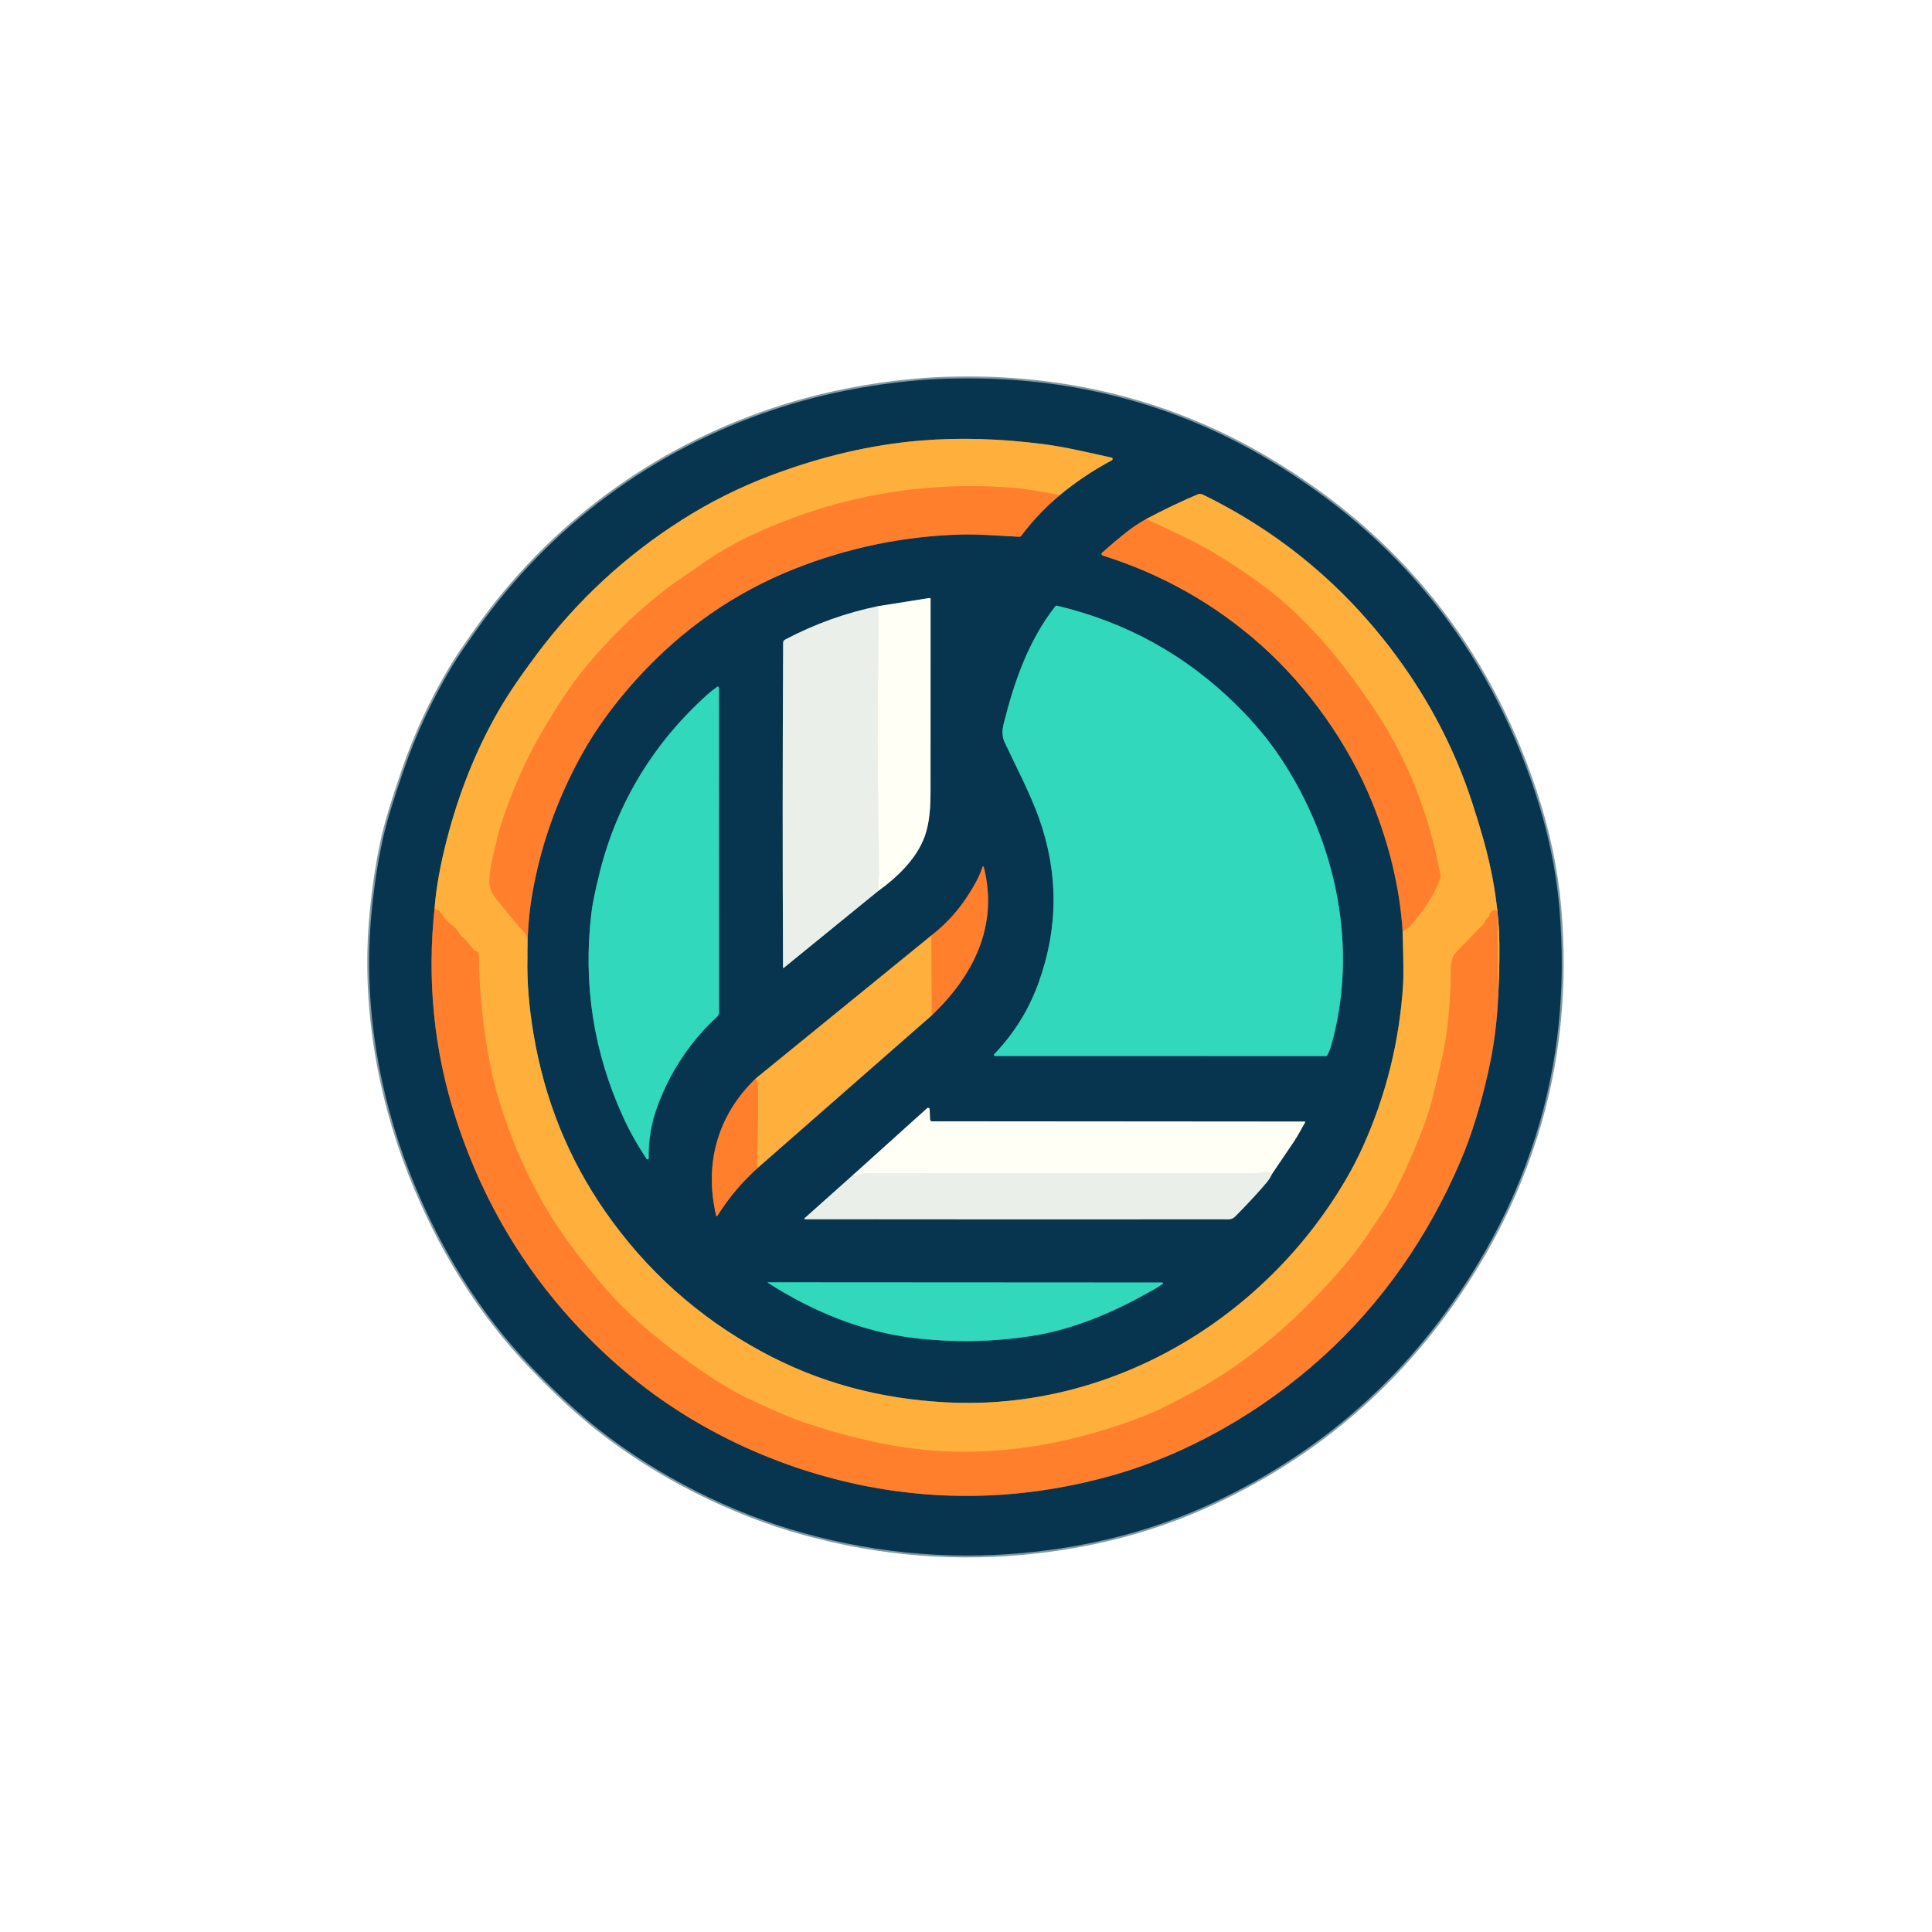
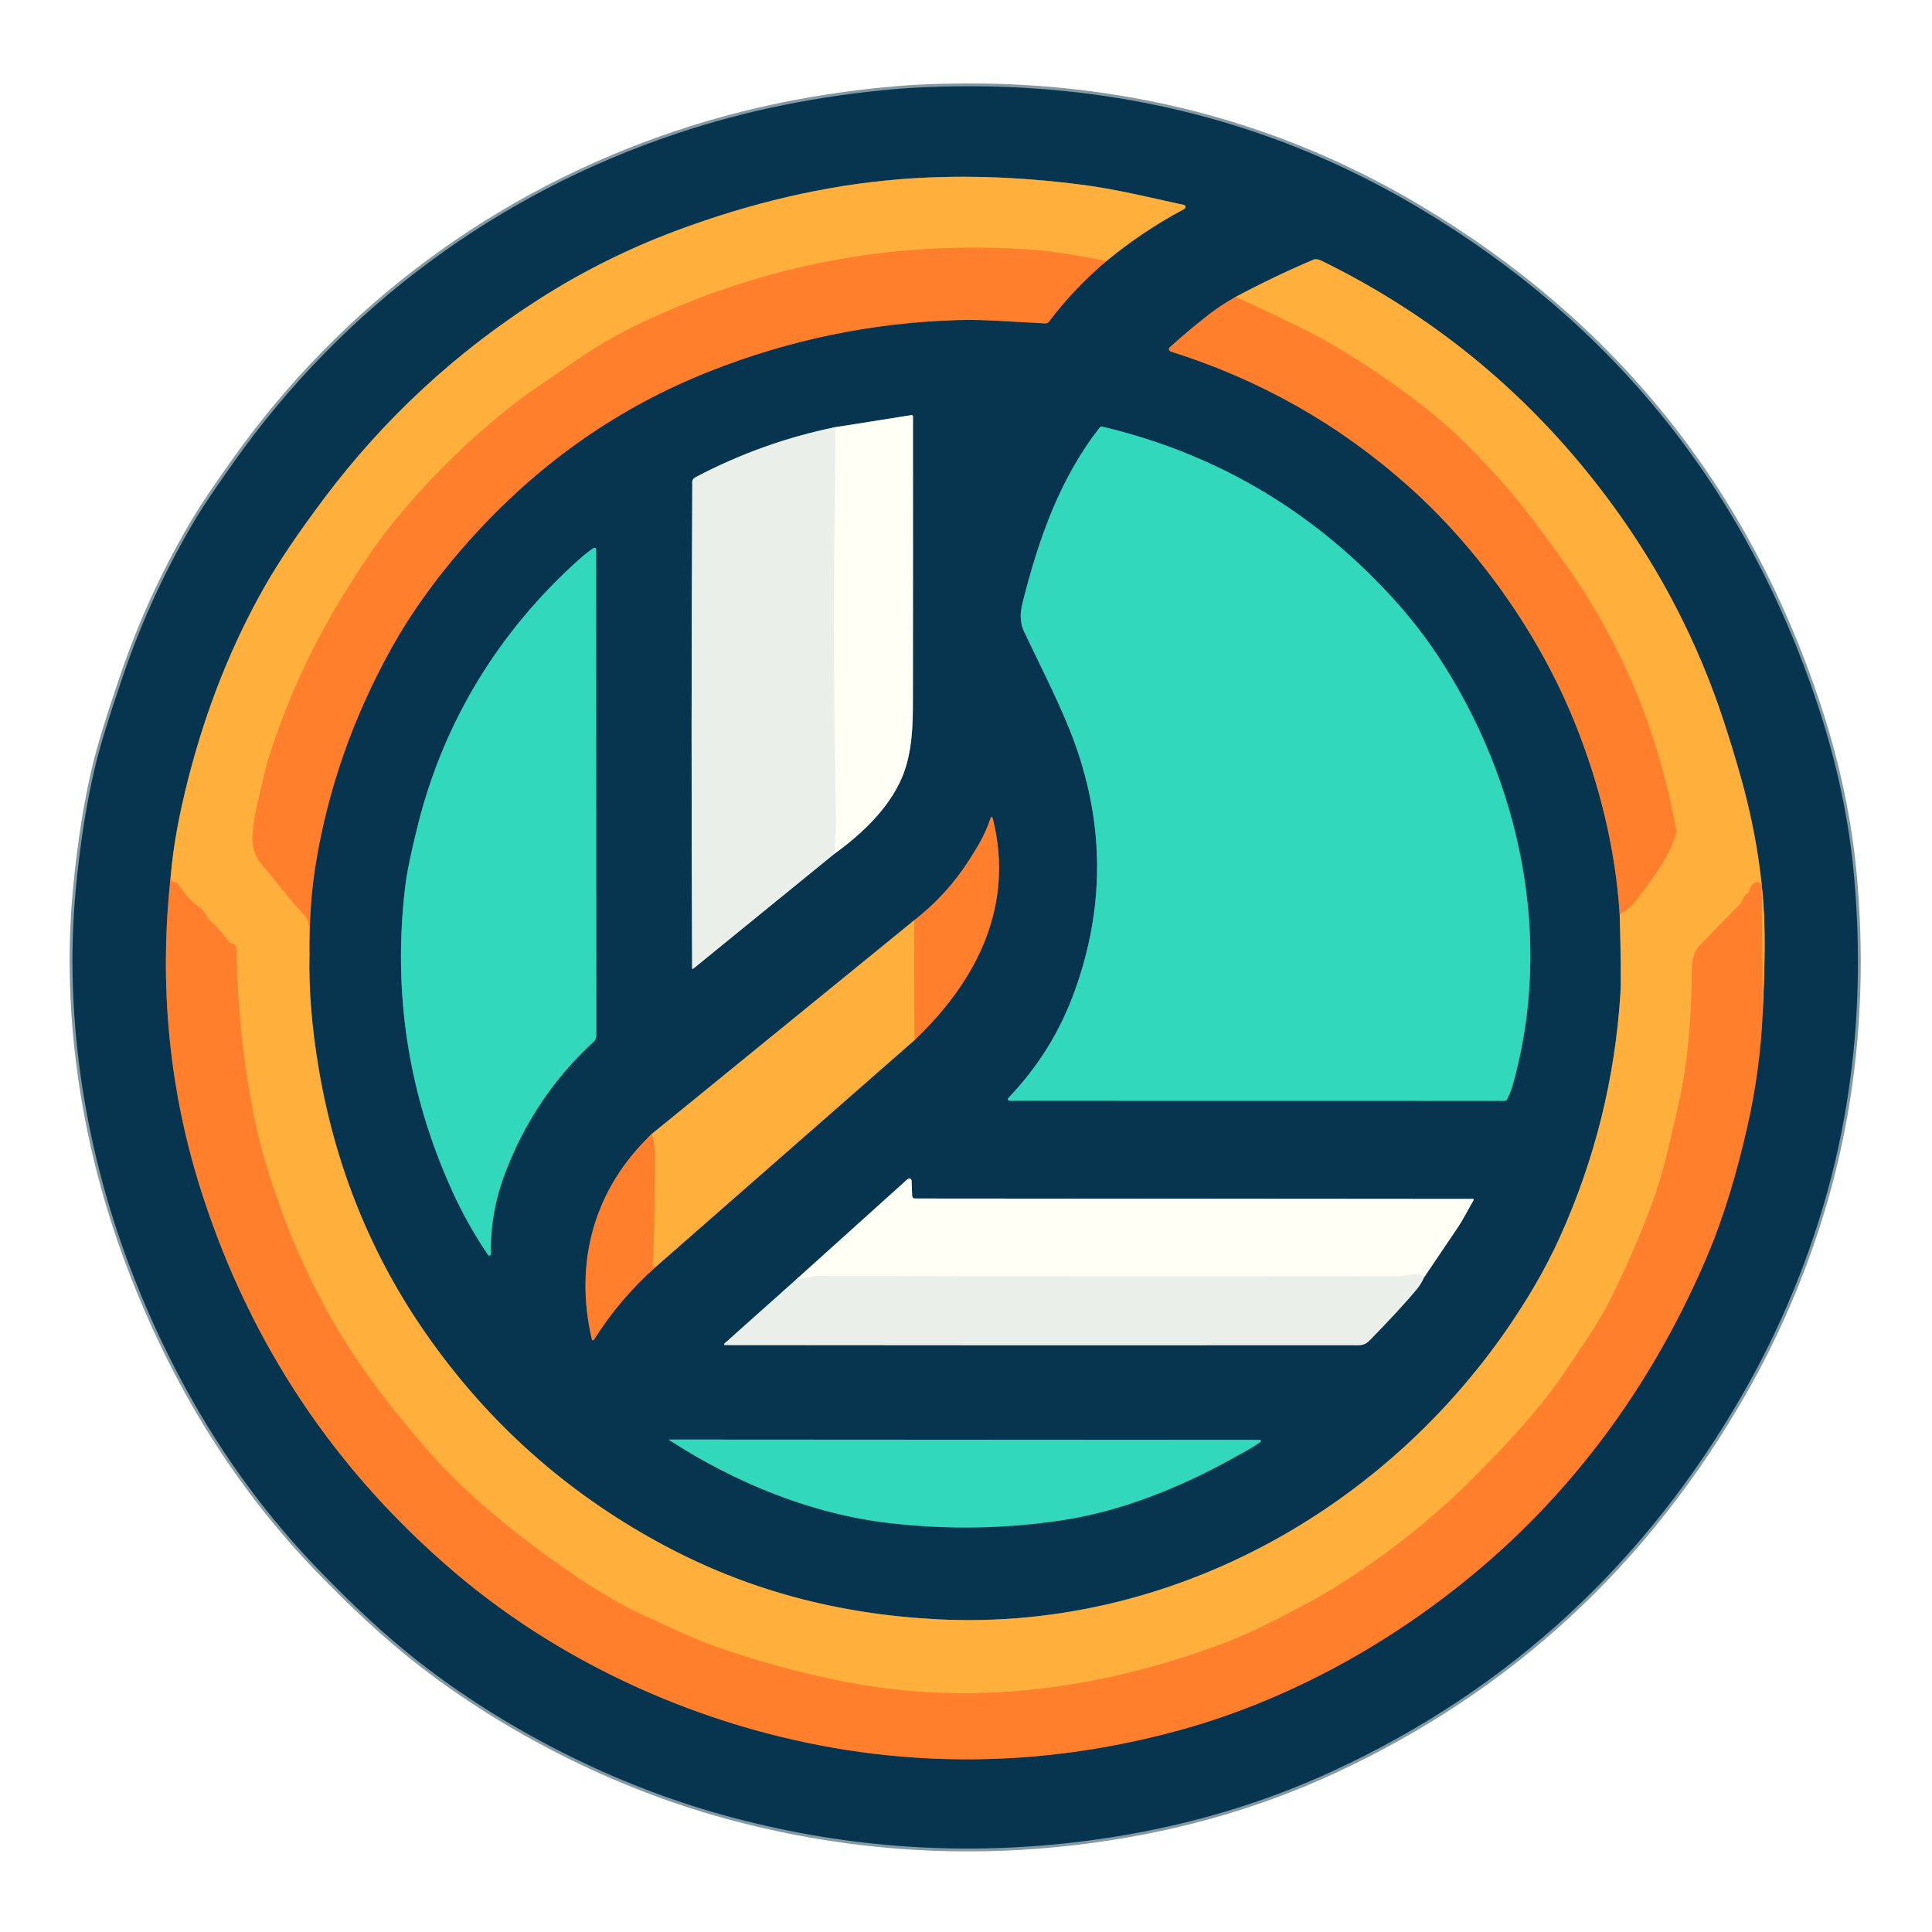
- <svg xmlns="http://www.w3.org/2000/svg" version="1.1" viewBox="0.00 0.00 1024.00 1024.00">
+ <svg xmlns="http://www.w3.org/2000/svg" version="1.1" viewBox="170.00 170.00 684.00 684.00">
  <g stroke-width="2.00" fill="none" stroke-linecap="butt">
    <path stroke="#839aa3" vector-effect="non-scaling-stroke" d="   M 426.13 812.62   Q 487.42 829.56 550.26 822.27   Q 599.95 816.51 642.49 796.74   Q 735.71 753.43 787.35 662.92   Q 803.83 634.04 813.87 602.32   C 826.34 562.91 830.06 522.22 826.48 481.00   Q 823.85 450.71 813.55 419.58   Q 775.59 304.86 671.92 243.32   Q 605.88 204.12 527.24 200.82   C 516.35 200.36 500.02 200.42 487.60 201.48   Q 446.43 204.98 409.74 217.23   C 346.18 238.44 291.61 278.69 252.73 333.67   Q 243.19 347.16 239.79 352.80   Q 223.76 379.43 213.70 408.84   Q 206.30 430.44 203.72 441.24   Q 199.14 460.43 196.86 484.53   C 192.47 530.86 200.33 578.77 217.30 621.98   C 232.55 660.81 253.70 695.47 282.15 725.10   Q 301.38 745.13 317.93 758.09   C 348.75 782.22 387.21 801.87 426.13 812.62" />
    <path stroke="#835a3e" vector-effect="non-scaling-stroke" d="   M 230.45 480.16   Q 224.02 538.58 241.68 593.06   Q 267.43 672.52 330.84 726.57   C 371.32 761.08 423.23 783.32 475.24 790.36   Q 531.47 797.97 587.80 782.49   C 629.35 771.06 668.73 748.29 700.69 719.46   C 732.75 690.53 757.11 655.09 774.04 615.54   C 780.43 600.63 784.94 584.93 788.56 569.12   Q 793.18 548.91 794.07 528.23" />
    <path stroke="#837346" vector-effect="non-scaling-stroke" d="   M 794.07 528.23   Q 795.10 506.19 794.53 494.24   Q 793.38 470.12 786.15 444.60   Q 783.49 435.19 780.31 425.46   Q 766.70 383.80 740.29 347.96   Q 699.39 292.45 637.87 262.32   Q 637.19 261.98 636.62 261.87   Q 635.66 261.67 635.28 261.83   Q 621.58 267.59 607.47 275.11" />
    <path stroke="#835a3e" vector-effect="non-scaling-stroke" d="   M 607.47 275.11   Q 602.08 278.15 598.04 281.30   Q 590.77 286.97 584.14 292.95   A 0.89 0.88 -57.5 0 0 584.47 294.45   Q 631.79 309.34 668.36 341.89   C 693.36 364.14 714.77 394.25 727.44 425.64   C 736.24 447.43 741.88 470.16 743.43 493.60" />
    <path stroke="#837346" vector-effect="non-scaling-stroke" d="   M 743.43 493.60   Q 744.07 515.84 743.69 521.76   Q 740.81 566.73 722.48 607.48   Q 718.38 616.59 713.31 625.24   C 669.84 699.42 588.65 747.81 501.75 743.29   C 466.61 741.46 434.18 733.00 403.29 716.14   Q 353.34 688.89 320.83 642.21   Q 291.59 600.25 282.82 548.25   Q 279.17 526.62 279.55 508.23" />
    <path stroke="#835a3e" vector-effect="non-scaling-stroke" d="   M 279.55 508.23   Q 279.38 490.33 281.87 475.28   Q 288.40 435.97 308.31 399.97   Q 319.90 379.03 338.38 358.88   Q 373.74 320.34 420.82 301.62   Q 463.49 284.65 509.27 283.31   C 518.89 283.03 529.84 284.03 540.18 284.50   A 1.30 1.28 -69.3 0 0 541.28 283.99   Q 550.11 272.22 561.71 262.43" />
    <path stroke="#837346" vector-effect="non-scaling-stroke" d="   M 561.71 262.43   Q 574.34 251.97 588.95 244.16   Q 589.27 243.99 589.45 243.85   A 0.72 0.72 0.0 0 0 589.18 242.57   C 577.20 239.94 564.79 236.92 553.16 235.42   Q 518.78 230.97 487.99 233.51   Q 449.22 236.72 408.91 251.86   Q 383.63 261.36 360.88 275.89   Q 316.43 304.27 284.76 346.44   Q 271.53 364.05 264.14 376.91   Q 246.40 407.81 236.76 445.27   Q 231.68 464.99 230.45 480.16" />
    <path stroke="#ff9835" vector-effect="non-scaling-stroke" d="   M 561.71 262.43   Q 545.50 259.20 536.51 258.52   Q 463.11 252.96 396.90 284.38   Q 383.87 290.56 372.09 298.90   C 365.67 303.44 358.44 308.01 352.73 312.45   Q 328.89 331.00 309.76 354.34   C 302.14 363.63 294.62 375.47 288.69 385.46   Q 274.13 409.98 265.08 438.49   Q 264.10 441.57 263.06 446.36   C 261.55 453.29 259.48 459.81 259.40 466.99   C 259.35 471.09 260.95 474.05 263.48 477.02   C 268.16 482.49 272.38 488.32 277.35 493.53   Q 278.77 495.01 279.09 496.38   C 279.92 499.88 279.24 504.14 279.55 508.23" />
    <path stroke="#ff9835" vector-effect="non-scaling-stroke" d="   M 743.43 493.60   Q 746.72 491.87 748.88 489.14   C 754.60 481.90 760.70 473.85 763.45 464.93   C 763.79 463.82 763.26 463.12 763.12 462.35   Q 754.41 415.87 729.82 378.02   Q 723.01 367.53 711.75 352.79   Q 705.47 344.57 698.91 337.47   Q 688.70 326.40 681.96 320.53   Q 666.75 307.29 645.43 294.23   Q 637.63 289.45 627.84 284.72   Q 617.89 279.91 607.47 275.11" />
    <path stroke="#ff9835" vector-effect="non-scaling-stroke" d="   M 794.07 528.23   L 793.71 483.91   A 1.60 1.60 0.0 0 0 791.30 482.54   Q 789.54 483.57 789.33 485.38   Q 789.27 485.93 788.81 486.23   Q 787.31 487.22 786.79 488.99   Q 786.66 489.47 786.30 489.83   Q 778.89 497.31 771.59 504.96   C 769.24 507.42 768.95 511.57 768.95 514.50   Q 768.93 530.68 766.85 546.69   C 765.56 556.65 762.83 567.33 760.40 577.55   Q 757.88 588.17 754.69 596.67   Q 748.22 613.91 739.98 630.37   C 735.82 638.68 730.11 646.57 724.84 654.52   C 715.35 668.81 702.93 681.92 691.17 693.66   Q 668.83 715.97 641.26 732.83   C 634.71 736.83 627.35 740.52 620.23 744.20   Q 612.10 748.39 603.89 751.51   C 561.74 767.49 517.58 773.95 473.50 766.22   Q 449.16 761.95 423.74 753.09   C 415.55 750.24 407.23 746.16 399.05 742.46   Q 386.16 736.64 370.91 726.02   C 352.68 713.33 335.08 699.26 320.87 682.88   Q 302.68 661.91 291.82 644.41   Q 275.16 617.55 264.86 584.58   Q 261.90 575.09 259.92 565.21   Q 254.10 536.11 253.76 506.36   C 253.75 505.05 253.26 504.24 251.97 504.01   A 1.23 1.21 75.7 0 1 251.22 503.56   Q 249.12 500.87 246.88 498.30   C 245.75 497.01 244.15 496.36 243.09 494.16   Q 242.12 492.14 239.57 490.44   Q 236.86 488.63 232.98 482.90   A 1.08 1.06 -13.7 0 0 232.19 482.43   Q 230.31 482.27 230.45 480.16" />
    <path stroke="#79929c" vector-effect="non-scaling-stroke" d="   M 465.59 321.26   Q 439.91 326.51 416.40 338.87   C 414.79 339.72 415.10 340.45 415.09 342.01   Q 414.64 427.28 415.03 512.67   Q 415.03 513.29 415.51 512.90   L 465.48 472.21" />
    <path stroke="#839aa3" vector-effect="non-scaling-stroke" d="   M 465.48 472.21   C 475.07 465.32 484.61 456.24 489.24 445.48   C 493.06 436.61 493.20 426.36 493.20 418.00   Q 493.25 367.74 493.22 317.49   Q 493.22 316.88 492.61 316.98   L 465.59 321.26" />
    <path stroke="#f5f7f0" vector-effect="non-scaling-stroke" d="   M 465.48 472.21   Q 465.40 469.65 465.65 467.06   Q 465.97 463.81 465.94 461.92   Q 464.78 391.58 465.39 359.62   Q 465.87 334.13 465.59 321.26" />
    <path stroke="#1c8785" vector-effect="non-scaling-stroke" d="   M 705.45 554.50   C 720.21 502.68 708.35 446.56 679.05 402.17   Q 669.48 387.68 655.60 373.93   Q 615.42 334.11 560.19 321.04   Q 559.70 320.92 559.39 321.32   C 545.20 339.31 537.58 361.24 532.07 383.23   Q 531.30 386.32 531.36 388.35   Q 531.45 391.27 532.49 393.46   C 538.70 406.55 546.17 421.00 550.60 433.36   Q 566.26 477.04 550.52 520.74   C 545.29 535.27 537.52 547.72 526.99 558.73   A 0.58 0.57 21.8 0 0 527.41 559.70   L 702.77 559.73   Q 703.29 559.73 703.53 559.26   Q 704.85 556.60 705.45 554.50" />
    <path stroke="#1c8785" vector-effect="non-scaling-stroke" d="   M 330.31 592.11   Q 335.45 603.37 342.75 614.26   A 0.58 0.58 0.0 0 0 343.81 613.92   Q 343.48 599.43 348.77 585.47   Q 359.12 558.14 380.13 538.84   A 3.00 2.98 -21.4 0 0 381.10 536.64   L 381.04 364.51   A 0.59 0.59 0.0 0 0 380.12 364.03   Q 377.36 365.95 374.64 368.40   C 346.61 393.64 327.13 425.39 317.99 461.92   Q 314.33 476.52 313.47 483.75   Q 306.69 540.47 330.31 592.11" />
    <path stroke="#837346" vector-effect="non-scaling-stroke" d="   M 493.60 495.86   L 400.69 571.51" />
    <path stroke="#835a3e" vector-effect="non-scaling-stroke" d="   M 400.69 571.51   C 380.29 590.98 373.15 616.86 379.55 644.22   A 0.40 0.39 -35.3 0 0 380.27 644.34   Q 389.37 629.83 402.27 618.41" />
    <path stroke="#837346" vector-effect="non-scaling-stroke" d="   M 402.27 618.41   L 493.73 538.27" />
    <path stroke="#835a3e" vector-effect="non-scaling-stroke" d="   M 493.73 538.27   C 515.82 517.29 529.15 490.89 521.56 460.09   Q 521.13 458.34 520.56 460.05   C 518.77 465.38 516.31 469.52 512.99 474.68   Q 505.17 486.87 493.60 495.86" />
    <path stroke="#ff9835" vector-effect="non-scaling-stroke" d="   M 493.73 538.27   L 493.60 495.86" />
    <path stroke="#ff9835" vector-effect="non-scaling-stroke" d="   M 402.27 618.41   Q 401.18 618.53 401.18 618.26   Q 401.83 598.25 401.76 578.25   Q 401.75 574.26 400.69 571.51" />
    <path stroke="#79929c" vector-effect="non-scaling-stroke" d="   M 452.05 622.84   L 426.45 645.69   A 0.29 0.29 0.0 0 0 426.64 646.20   Q 537.36 646.33 648.20 646.24   C 651.76 646.24 652.88 646.61 655.09 644.36   Q 665.76 633.44 671.41 626.66   Q 673.10 624.64 674.19 622.19" />
    <path stroke="#839aa3" vector-effect="non-scaling-stroke" d="   M 674.19 622.19   Q 680.02 613.58 685.90 604.89   C 688.01 601.76 689.78 598.18 691.72 594.87   A 0.27 0.26 15.4 0 0 691.49 594.47   L 493.89 594.32   A 0.97 0.97 0.0 0 1 492.93 593.39   L 492.73 588.00   A 0.82 0.82 0.0 0 0 491.36 587.42   L 452.05 622.84" />
    <path stroke="#f5f7f0" vector-effect="non-scaling-stroke" d="   M 674.19 622.19   C 671.94 619.94 668.22 621.85 665.39 621.85   Q 562.37 622.03 459.35 621.77   Q 457.92 621.77 455.75 622.36   Q 453.90 622.86 452.05 622.84" />
    <path stroke="#1c8785" vector-effect="non-scaling-stroke" d="   M 616.03 679.78   L 407.04 679.66   Q 406.65 679.66 406.98 679.87   C 430.29 694.91 457.06 705.97 484.75 709.21   Q 515.49 712.80 545.90 708.24   C 566.90 705.09 587.83 696.63 606.33 686.34   C 609.34 684.66 613.12 682.76 616.25 680.47   A 0.38 0.38 0.0 0 0 616.03 679.78" />
  </g>
  <path fill="#07354f" d="   M 426.13 812.62   C 387.21 801.87 348.75 782.22 317.93 758.09   Q 301.38 745.13 282.15 725.10   C 253.70 695.47 232.55 660.81 217.30 621.98   C 200.33 578.77 192.47 530.86 196.86 484.53   Q 199.14 460.43 203.72 441.24   Q 206.30 430.44 213.70 408.84   Q 223.76 379.43 239.79 352.80   Q 243.19 347.16 252.73 333.67   C 291.61 278.69 346.18 238.44 409.74 217.23   Q 446.43 204.98 487.60 201.48   C 500.02 200.42 516.35 200.36 527.24 200.82   Q 605.88 204.12 671.92 243.32   Q 775.59 304.86 813.55 419.58   Q 823.85 450.71 826.48 481.00   C 830.06 522.22 826.34 562.91 813.87 602.32   Q 803.83 634.04 787.35 662.92   Q 735.71 753.43 642.49 796.74   Q 599.95 816.51 550.26 822.27   Q 487.42 829.56 426.13 812.62   Z   M 230.45 480.16   Q 224.02 538.58 241.68 593.06   Q 267.43 672.52 330.84 726.57   C 371.32 761.08 423.23 783.32 475.24 790.36   Q 531.47 797.97 587.80 782.49   C 629.35 771.06 668.73 748.29 700.69 719.46   C 732.75 690.53 757.11 655.09 774.04 615.54   C 780.43 600.63 784.94 584.93 788.56 569.12   Q 793.18 548.91 794.07 528.23   Q 795.10 506.19 794.53 494.24   Q 793.38 470.12 786.15 444.60   Q 783.49 435.19 780.31 425.46   Q 766.70 383.80 740.29 347.96   Q 699.39 292.45 637.87 262.32   Q 637.19 261.98 636.62 261.87   Q 635.66 261.67 635.28 261.83   Q 621.58 267.59 607.47 275.11   Q 602.08 278.15 598.04 281.30   Q 590.77 286.97 584.14 292.95   A 0.89 0.88 -57.5 0 0 584.47 294.45   Q 631.79 309.34 668.36 341.89   C 693.36 364.14 714.77 394.25 727.44 425.64   C 736.24 447.43 741.88 470.16 743.43 493.60   Q 744.07 515.84 743.69 521.76   Q 740.81 566.73 722.48 607.48   Q 718.38 616.59 713.31 625.24   C 669.84 699.42 588.65 747.81 501.75 743.29   C 466.61 741.46 434.18 733.00 403.29 716.14   Q 353.34 688.89 320.83 642.21   Q 291.59 600.25 282.82 548.25   Q 279.17 526.62 279.55 508.23   Q 279.38 490.33 281.87 475.28   Q 288.40 435.97 308.31 399.97   Q 319.90 379.03 338.38 358.88   Q 373.74 320.34 420.82 301.62   Q 463.49 284.65 509.27 283.31   C 518.89 283.03 529.84 284.03 540.18 284.50   A 1.30 1.28 -69.3 0 0 541.28 283.99   Q 550.11 272.22 561.71 262.43   Q 574.34 251.97 588.95 244.16   Q 589.27 243.99 589.45 243.85   A 0.72 0.72 0.0 0 0 589.18 242.57   C 577.20 239.94 564.79 236.92 553.16 235.42   Q 518.78 230.97 487.99 233.51   Q 449.22 236.72 408.91 251.86   Q 383.63 261.36 360.88 275.89   Q 316.43 304.27 284.76 346.44   Q 271.53 364.05 264.14 376.91   Q 246.40 407.81 236.76 445.27   Q 231.68 464.99 230.45 480.16   Z   M 465.59 321.26   Q 439.91 326.51 416.40 338.87   C 414.79 339.72 415.10 340.45 415.09 342.01   Q 414.64 427.28 415.03 512.67   Q 415.03 513.29 415.51 512.90   L 465.48 472.21   C 475.07 465.32 484.61 456.24 489.24 445.48   C 493.06 436.61 493.20 426.36 493.20 418.00   Q 493.25 367.74 493.22 317.49   Q 493.22 316.88 492.61 316.98   L 465.59 321.26   Z   M 705.45 554.50   C 720.21 502.68 708.35 446.56 679.05 402.17   Q 669.48 387.68 655.60 373.93   Q 615.42 334.11 560.19 321.04   Q 559.70 320.92 559.39 321.32   C 545.20 339.31 537.58 361.24 532.07 383.23   Q 531.30 386.32 531.36 388.35   Q 531.45 391.27 532.49 393.46   C 538.70 406.55 546.17 421.00 550.60 433.36   Q 566.26 477.04 550.52 520.74   C 545.29 535.27 537.52 547.72 526.99 558.73   A 0.58 0.57 21.8 0 0 527.41 559.70   L 702.77 559.73   Q 703.29 559.73 703.53 559.26   Q 704.85 556.60 705.45 554.50   Z   M 330.31 592.11   Q 335.45 603.37 342.75 614.26   A 0.58 0.58 0.0 0 0 343.81 613.92   Q 343.48 599.43 348.77 585.47   Q 359.12 558.14 380.13 538.84   A 3.00 2.98 -21.4 0 0 381.10 536.64   L 381.04 364.51   A 0.59 0.59 0.0 0 0 380.12 364.03   Q 377.36 365.95 374.64 368.40   C 346.61 393.64 327.13 425.39 317.99 461.92   Q 314.33 476.52 313.47 483.75   Q 306.69 540.47 330.31 592.11   Z   M 493.60 495.86   L 400.69 571.51   C 380.29 590.98 373.15 616.86 379.55 644.22   A 0.40 0.39 -35.3 0 0 380.27 644.34   Q 389.37 629.83 402.27 618.41   L 493.73 538.27   C 515.82 517.29 529.15 490.89 521.56 460.09   Q 521.13 458.34 520.56 460.05   C 518.77 465.38 516.31 469.52 512.99 474.68   Q 505.17 486.87 493.60 495.86   Z   M 452.05 622.84   L 426.45 645.69   A 0.29 0.29 0.0 0 0 426.64 646.20   Q 537.36 646.33 648.20 646.24   C 651.76 646.24 652.88 646.61 655.09 644.36   Q 665.76 633.44 671.41 626.66   Q 673.10 624.64 674.19 622.19   Q 680.02 613.58 685.90 604.89   C 688.01 601.76 689.78 598.18 691.72 594.87   A 0.27 0.26 15.4 0 0 691.49 594.47   L 493.89 594.32   A 0.97 0.97 0.0 0 1 492.93 593.39   L 492.73 588.00   A 0.82 0.82 0.0 0 0 491.36 587.42   L 452.05 622.84   Z   M 616.03 679.78   L 407.04 679.66   Q 406.65 679.66 406.98 679.87   C 430.29 694.91 457.06 705.97 484.75 709.21   Q 515.49 712.80 545.90 708.24   C 566.90 705.09 587.83 696.63 606.33 686.34   C 609.34 684.66 613.12 682.76 616.25 680.47   A 0.38 0.38 0.0 0 0 616.03 679.78   Z" />
  <path fill="#ffb03c" d="   M 561.71 262.43   Q 545.50 259.20 536.51 258.52   Q 463.11 252.96 396.90 284.38   Q 383.87 290.56 372.09 298.90   C 365.67 303.44 358.44 308.01 352.73 312.45   Q 328.89 331.00 309.76 354.34   C 302.14 363.63 294.62 375.47 288.69 385.46   Q 274.13 409.98 265.08 438.49   Q 264.10 441.57 263.06 446.36   C 261.55 453.29 259.48 459.81 259.40 466.99   C 259.35 471.09 260.95 474.05 263.48 477.02   C 268.16 482.49 272.38 488.32 277.35 493.53   Q 278.77 495.01 279.09 496.38   C 279.92 499.88 279.24 504.14 279.55 508.23   Q 279.17 526.62 282.82 548.25   Q 291.59 600.25 320.83 642.21   Q 353.34 688.89 403.29 716.14   C 434.18 733.00 466.61 741.46 501.75 743.29   C 588.65 747.81 669.84 699.42 713.31 625.24   Q 718.38 616.59 722.48 607.48   Q 740.81 566.73 743.69 521.76   Q 744.07 515.84 743.43 493.60   Q 746.72 491.87 748.88 489.14   C 754.60 481.90 760.70 473.85 763.45 464.93   C 763.79 463.82 763.26 463.12 763.12 462.35   Q 754.41 415.87 729.82 378.02   Q 723.01 367.53 711.75 352.79   Q 705.47 344.57 698.91 337.47   Q 688.70 326.40 681.96 320.53   Q 666.75 307.29 645.43 294.23   Q 637.63 289.45 627.84 284.72   Q 617.89 279.91 607.47 275.11   Q 621.58 267.59 635.28 261.83   Q 635.66 261.67 636.62 261.87   Q 637.19 261.98 637.87 262.32   Q 699.39 292.45 740.29 347.96   Q 766.70 383.80 780.31 425.46   Q 783.49 435.19 786.15 444.60   Q 793.38 470.12 794.53 494.24   Q 795.10 506.19 794.07 528.23   L 793.71 483.91   A 1.60 1.60 0.0 0 0 791.30 482.54   Q 789.54 483.57 789.33 485.38   Q 789.27 485.93 788.81 486.23   Q 787.31 487.22 786.79 488.99   Q 786.66 489.47 786.30 489.83   Q 778.89 497.31 771.59 504.96   C 769.24 507.42 768.95 511.57 768.95 514.50   Q 768.93 530.68 766.85 546.69   C 765.56 556.65 762.83 567.33 760.40 577.55   Q 757.88 588.17 754.69 596.67   Q 748.22 613.91 739.98 630.37   C 735.82 638.68 730.11 646.57 724.84 654.52   C 715.35 668.81 702.93 681.92 691.17 693.66   Q 668.83 715.97 641.26 732.83   C 634.71 736.83 627.35 740.52 620.23 744.20   Q 612.10 748.39 603.89 751.51   C 561.74 767.49 517.58 773.95 473.50 766.22   Q 449.16 761.95 423.74 753.09   C 415.55 750.24 407.23 746.16 399.05 742.46   Q 386.16 736.64 370.91 726.02   C 352.68 713.33 335.08 699.26 320.87 682.88   Q 302.68 661.91 291.82 644.41   Q 275.16 617.55 264.86 584.58   Q 261.90 575.09 259.92 565.21   Q 254.10 536.11 253.76 506.36   C 253.75 505.05 253.26 504.24 251.97 504.01   A 1.23 1.21 75.7 0 1 251.22 503.56   Q 249.12 500.87 246.88 498.30   C 245.75 497.01 244.15 496.36 243.09 494.16   Q 242.12 492.14 239.57 490.44   Q 236.86 488.63 232.98 482.90   A 1.08 1.06 -13.7 0 0 232.19 482.43   Q 230.31 482.27 230.45 480.16   Q 231.68 464.99 236.76 445.27   Q 246.40 407.81 264.14 376.91   Q 271.53 364.05 284.76 346.44   Q 316.43 304.27 360.88 275.89   Q 383.63 261.36 408.91 251.86   Q 449.22 236.72 487.99 233.51   Q 518.78 230.97 553.16 235.42   C 564.79 236.92 577.20 239.94 589.18 242.57   A 0.72 0.72 0.0 0 1 589.45 243.85   Q 589.27 243.99 588.95 244.16   Q 574.34 251.97 561.71 262.43   Z" />
  <path fill="#ff7f2d" d="   M 561.71 262.43   Q 550.11 272.22 541.28 283.99   A 1.30 1.28 -69.3 0 1 540.18 284.50   C 529.84 284.03 518.89 283.03 509.27 283.31   Q 463.49 284.65 420.82 301.62   Q 373.74 320.34 338.38 358.88   Q 319.90 379.03 308.31 399.97   Q 288.40 435.97 281.87 475.28   Q 279.38 490.33 279.55 508.23   C 279.24 504.14 279.92 499.88 279.09 496.38   Q 278.77 495.01 277.35 493.53   C 272.38 488.32 268.16 482.49 263.48 477.02   C 260.95 474.05 259.35 471.09 259.40 466.99   C 259.48 459.81 261.55 453.29 263.06 446.36   Q 264.10 441.57 265.08 438.49   Q 274.13 409.98 288.69 385.46   C 294.62 375.47 302.14 363.63 309.76 354.34   Q 328.89 331.00 352.73 312.45   C 358.44 308.01 365.67 303.44 372.09 298.90   Q 383.87 290.56 396.90 284.38   Q 463.11 252.96 536.51 258.52   Q 545.50 259.20 561.71 262.43   Z" />
  <path fill="#ff7f2d" d="   M 607.47 275.11   Q 617.89 279.91 627.84 284.72   Q 637.63 289.45 645.43 294.23   Q 666.75 307.29 681.96 320.53   Q 688.70 326.40 698.91 337.47   Q 705.47 344.57 711.75 352.79   Q 723.01 367.53 729.82 378.02   Q 754.41 415.87 763.12 462.35   C 763.26 463.12 763.79 463.82 763.45 464.93   C 760.70 473.85 754.60 481.90 748.88 489.14   Q 746.72 491.87 743.43 493.60   C 741.88 470.16 736.24 447.43 727.44 425.64   C 714.77 394.25 693.36 364.14 668.36 341.89   Q 631.79 309.34 584.47 294.45   A 0.89 0.88 -57.5 0 1 584.14 292.95   Q 590.77 286.97 598.04 281.30   Q 602.08 278.15 607.47 275.11   Z" />
  <path fill="#fffff6" d="   M 465.48 472.21   Q 465.40 469.65 465.65 467.06   Q 465.97 463.81 465.94 461.92   Q 464.78 391.58 465.39 359.62   Q 465.87 334.13 465.59 321.26   L 492.61 316.98   Q 493.22 316.88 493.22 317.49   Q 493.25 367.74 493.20 418.00   C 493.20 426.36 493.06 436.61 489.24 445.48   C 484.61 456.24 475.07 465.32 465.48 472.21   Z" />
  <path fill="#31d8bb" d="   M 679.05 402.17   C 708.35 446.56 720.21 502.68 705.45 554.50   Q 704.85 556.60 703.53 559.26   Q 703.29 559.73 702.77 559.73   L 527.41 559.70   A 0.58 0.57 21.8 0 1 526.99 558.73   C 537.52 547.72 545.29 535.27 550.52 520.74   Q 566.26 477.04 550.60 433.36   C 546.17 421.00 538.70 406.55 532.49 393.46   Q 531.45 391.27 531.36 388.35   Q 531.30 386.32 532.07 383.23   C 537.58 361.24 545.20 339.31 559.39 321.32   Q 559.70 320.92 560.19 321.04   Q 615.42 334.11 655.60 373.93   Q 669.48 387.68 679.05 402.17   Z" />
  <path fill="#eaefe9" d="   M 465.59 321.26   Q 465.87 334.13 465.39 359.62   Q 464.78 391.58 465.94 461.92   Q 465.97 463.81 465.65 467.06   Q 465.40 469.65 465.48 472.21   L 415.51 512.90   Q 415.03 513.29 415.03 512.67   Q 414.64 427.28 415.09 342.01   C 415.10 340.45 414.79 339.72 416.40 338.87   Q 439.91 326.51 465.59 321.26   Z" />
  <path fill="#31d8bb" d="   M 330.31 592.11   Q 306.69 540.47 313.47 483.75   Q 314.33 476.52 317.99 461.92   C 327.13 425.39 346.61 393.64 374.64 368.40   Q 377.36 365.95 380.12 364.03   A 0.59 0.59 0.0 0 1 381.04 364.51   L 381.10 536.64   A 3.00 2.98 -21.4 0 1 380.13 538.84   Q 359.12 558.14 348.77 585.47   Q 343.48 599.43 343.81 613.92   A 0.58 0.58 0.0 0 1 342.75 614.26   Q 335.45 603.37 330.31 592.11   Z" />
  <path fill="#ff7f2d" d="   M 493.73 538.27   L 493.60 495.86   Q 505.17 486.87 512.99 474.68   C 516.31 469.52 518.77 465.38 520.56 460.05   Q 521.13 458.34 521.56 460.09   C 529.15 490.89 515.82 517.29 493.73 538.27   Z" />
  <path fill="#ff7f2d" d="   M 230.45 480.16   Q 230.31 482.27 232.19 482.43   A 1.08 1.06 -13.7 0 1 232.98 482.90   Q 236.86 488.63 239.57 490.44   Q 242.12 492.14 243.09 494.16   C 244.15 496.36 245.75 497.01 246.88 498.30   Q 249.12 500.87 251.22 503.56   A 1.23 1.21 75.7 0 0 251.97 504.01   C 253.26 504.24 253.75 505.05 253.76 506.36   Q 254.10 536.11 259.92 565.21   Q 261.90 575.09 264.86 584.58   Q 275.16 617.55 291.82 644.41   Q 302.68 661.91 320.87 682.88   C 335.08 699.26 352.68 713.33 370.91 726.02   Q 386.16 736.64 399.05 742.46   C 407.23 746.16 415.55 750.24 423.74 753.09   Q 449.16 761.95 473.50 766.22   C 517.58 773.95 561.74 767.49 603.89 751.51   Q 612.10 748.39 620.23 744.20   C 627.35 740.52 634.71 736.83 641.26 732.83   Q 668.83 715.97 691.17 693.66   C 702.93 681.92 715.35 668.81 724.84 654.52   C 730.11 646.57 735.82 638.68 739.98 630.37   Q 748.22 613.91 754.69 596.67   Q 757.88 588.17 760.40 577.55   C 762.83 567.33 765.56 556.65 766.85 546.69   Q 768.93 530.68 768.95 514.50   C 768.95 511.57 769.24 507.42 771.59 504.96   Q 778.89 497.31 786.30 489.83   Q 786.66 489.47 786.79 488.99   Q 787.31 487.22 788.81 486.23   Q 789.27 485.93 789.33 485.38   Q 789.54 483.57 791.30 482.54   A 1.60 1.60 0.0 0 1 793.71 483.91   L 794.07 528.23   Q 793.18 548.91 788.56 569.12   C 784.94 584.93 780.43 600.63 774.04 615.54   C 757.11 655.09 732.75 690.53 700.69 719.46   C 668.73 748.29 629.35 771.06 587.80 782.49   Q 531.47 797.97 475.24 790.36   C 423.23 783.32 371.32 761.08 330.84 726.57   Q 267.43 672.52 241.68 593.06   Q 224.02 538.58 230.45 480.16   Z" />
  <path fill="#ffb03c" d="   M 493.60 495.86   L 493.73 538.27   L 402.27 618.41   Q 401.18 618.53 401.18 618.26   Q 401.83 598.25 401.76 578.25   Q 401.75 574.26 400.69 571.51   L 493.60 495.86   Z" />
  <path fill="#ff7f2d" d="   M 400.69 571.51   Q 401.75 574.26 401.76 578.25   Q 401.83 598.25 401.18 618.26   Q 401.18 618.53 402.27 618.41   Q 389.37 629.83 380.27 644.34   A 0.40 0.39 -35.3 0 1 379.55 644.22   C 373.15 616.86 380.29 590.98 400.69 571.51   Z" />
  <path fill="#fffff6" d="   M 674.19 622.19   C 671.94 619.94 668.22 621.85 665.39 621.85   Q 562.37 622.03 459.35 621.77   Q 457.92 621.77 455.75 622.36   Q 453.90 622.86 452.05 622.84   L 491.36 587.42   A 0.82 0.82 0.0 0 1 492.73 588.00   L 492.93 593.39   A 0.97 0.97 0.0 0 0 493.89 594.32   L 691.49 594.47   A 0.27 0.26 15.4 0 1 691.72 594.87   C 689.78 598.18 688.01 601.76 685.90 604.89   Q 680.02 613.58 674.19 622.19   Z" />
  <path fill="#eaefe9" d="   M 674.19 622.19   Q 673.10 624.64 671.41 626.66   Q 665.76 633.44 655.09 644.36   C 652.88 646.61 651.76 646.24 648.20 646.24   Q 537.36 646.33 426.64 646.20   A 0.29 0.29 0.0 0 1 426.45 645.69   L 452.05 622.84   Q 453.90 622.86 455.75 622.36   Q 457.92 621.77 459.35 621.77   Q 562.37 622.03 665.39 621.85   C 668.22 621.85 671.94 619.94 674.19 622.19   Z" />
  <path fill="#31d8bb" d="   M 407.04 679.66   L 616.03 679.78   A 0.38 0.38 0.0 0 1 616.25 680.47   C 613.12 682.76 609.34 684.66 606.33 686.34   C 587.83 696.63 566.90 705.09 545.90 708.24   Q 515.49 712.80 484.75 709.21   C 457.06 705.97 430.29 694.91 406.98 679.87   Q 406.65 679.66 407.04 679.66   Z" />
</svg>
